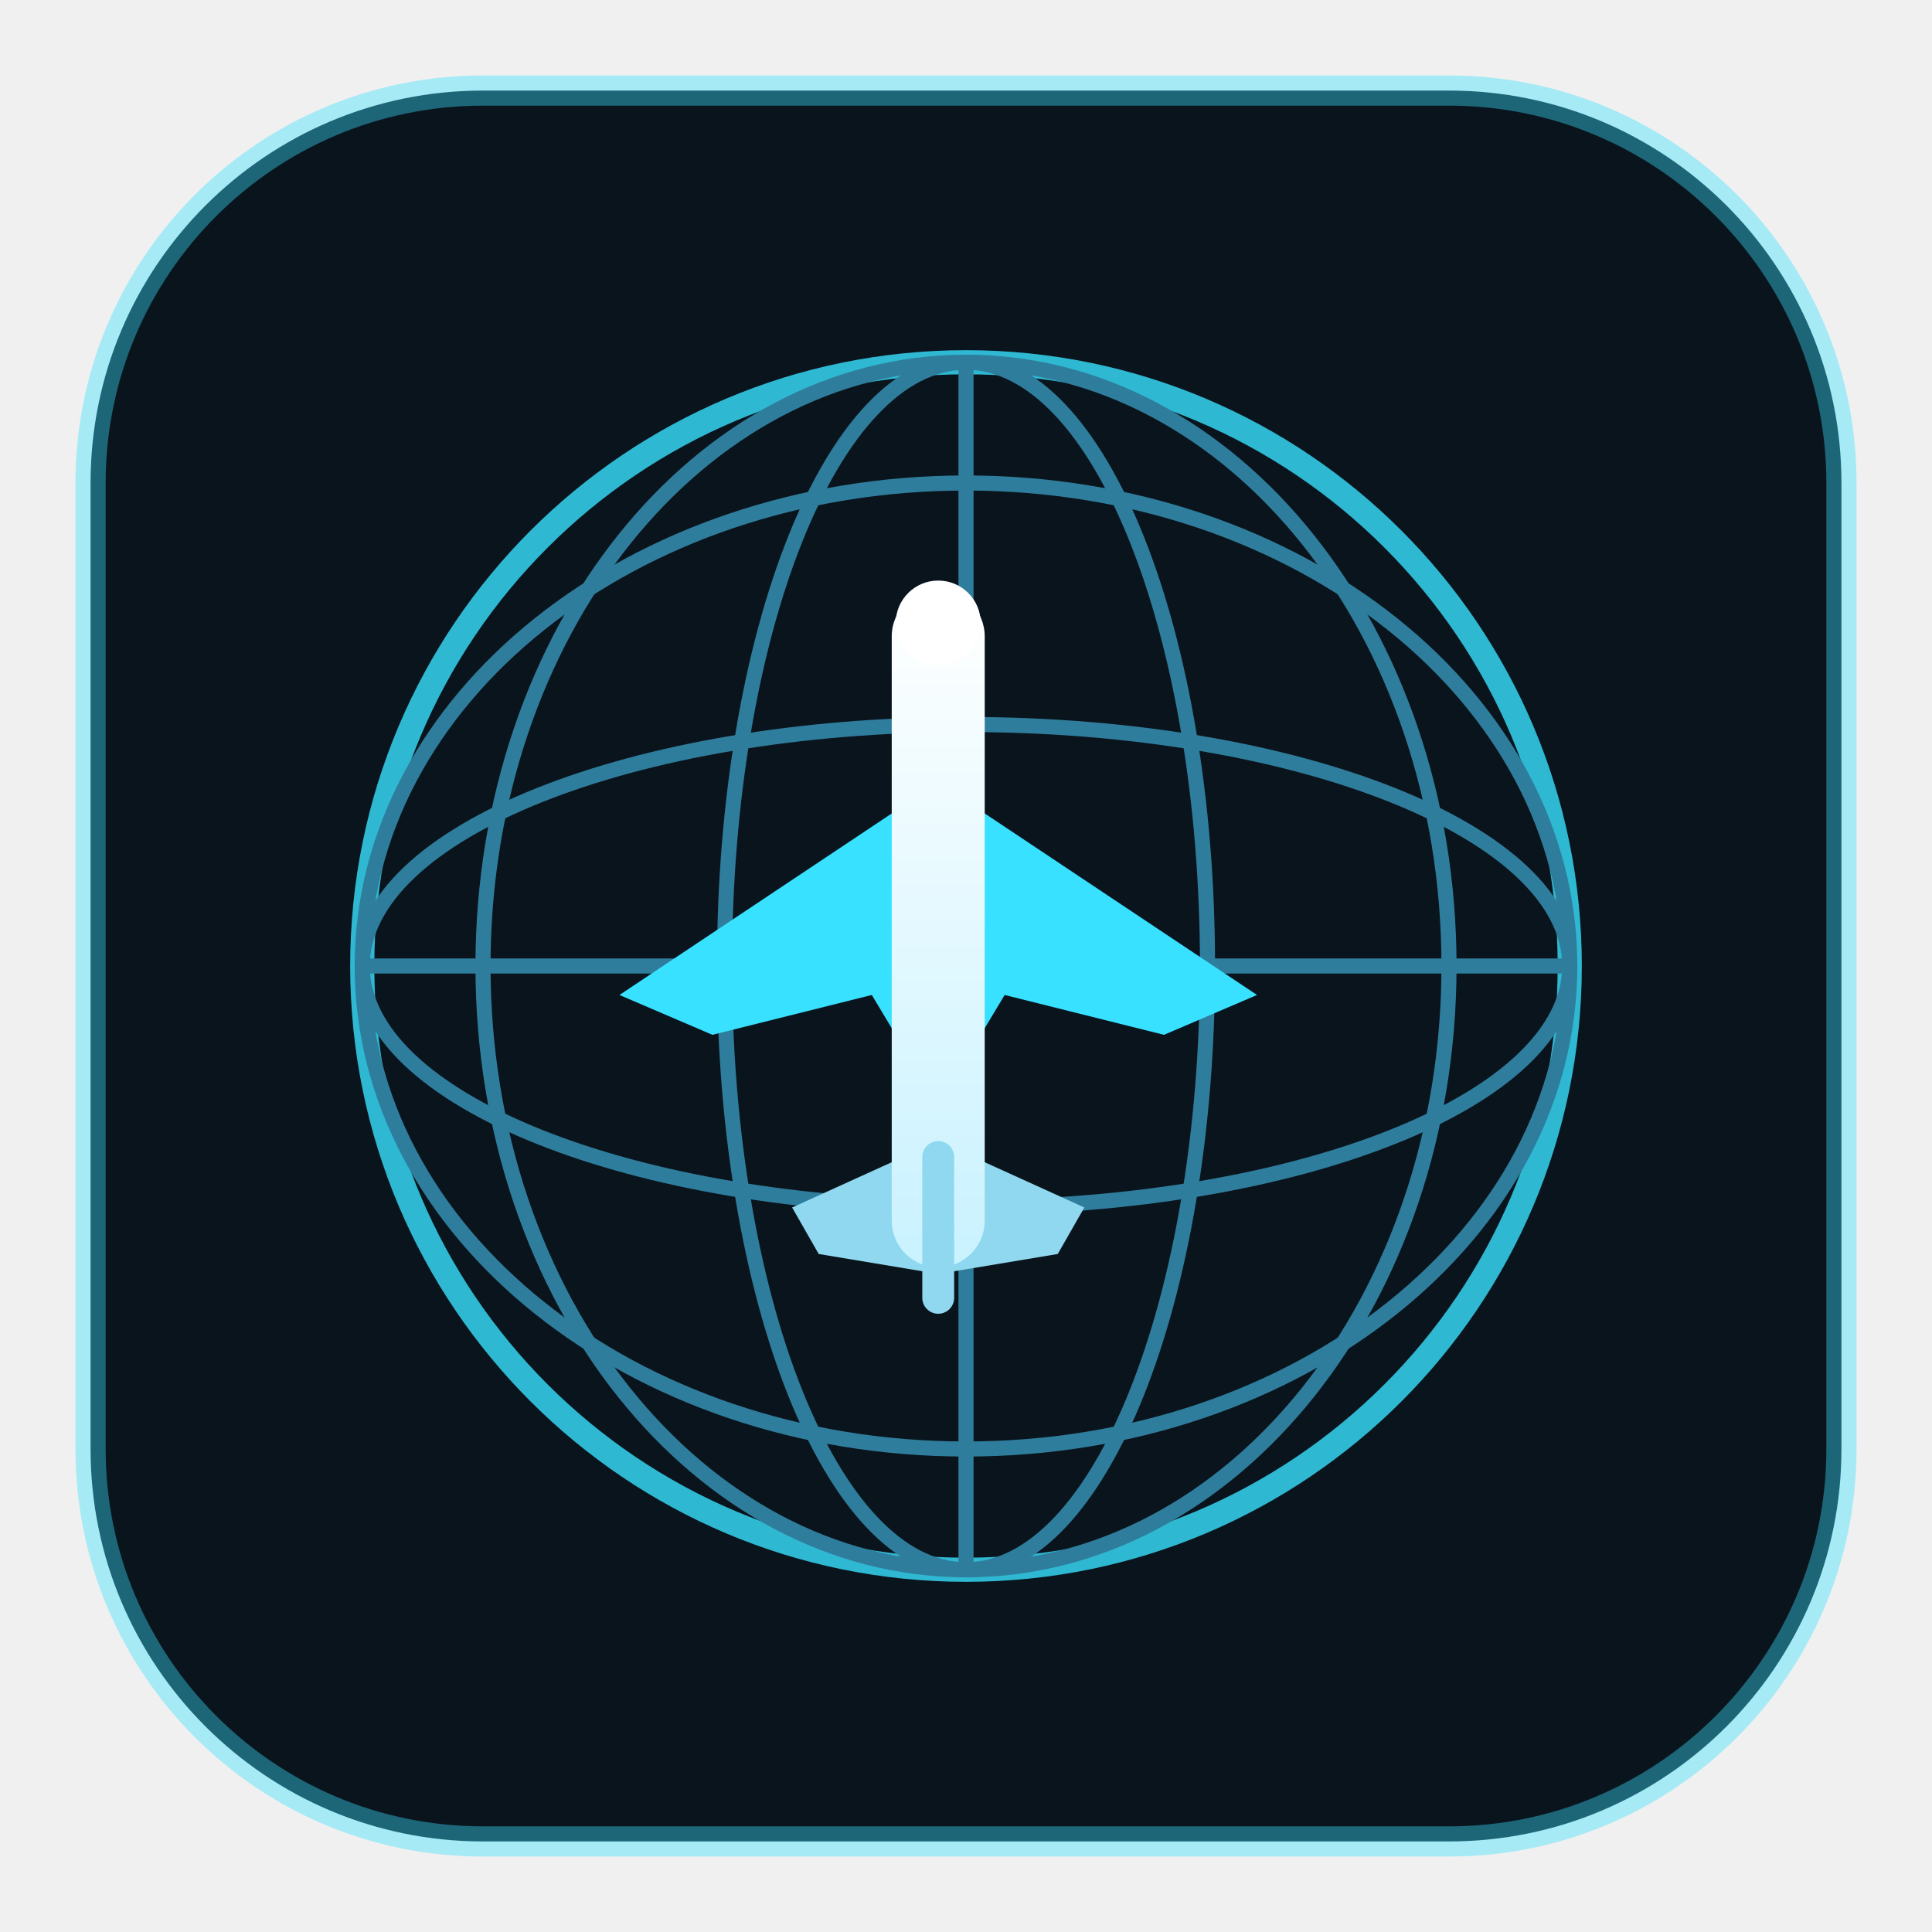
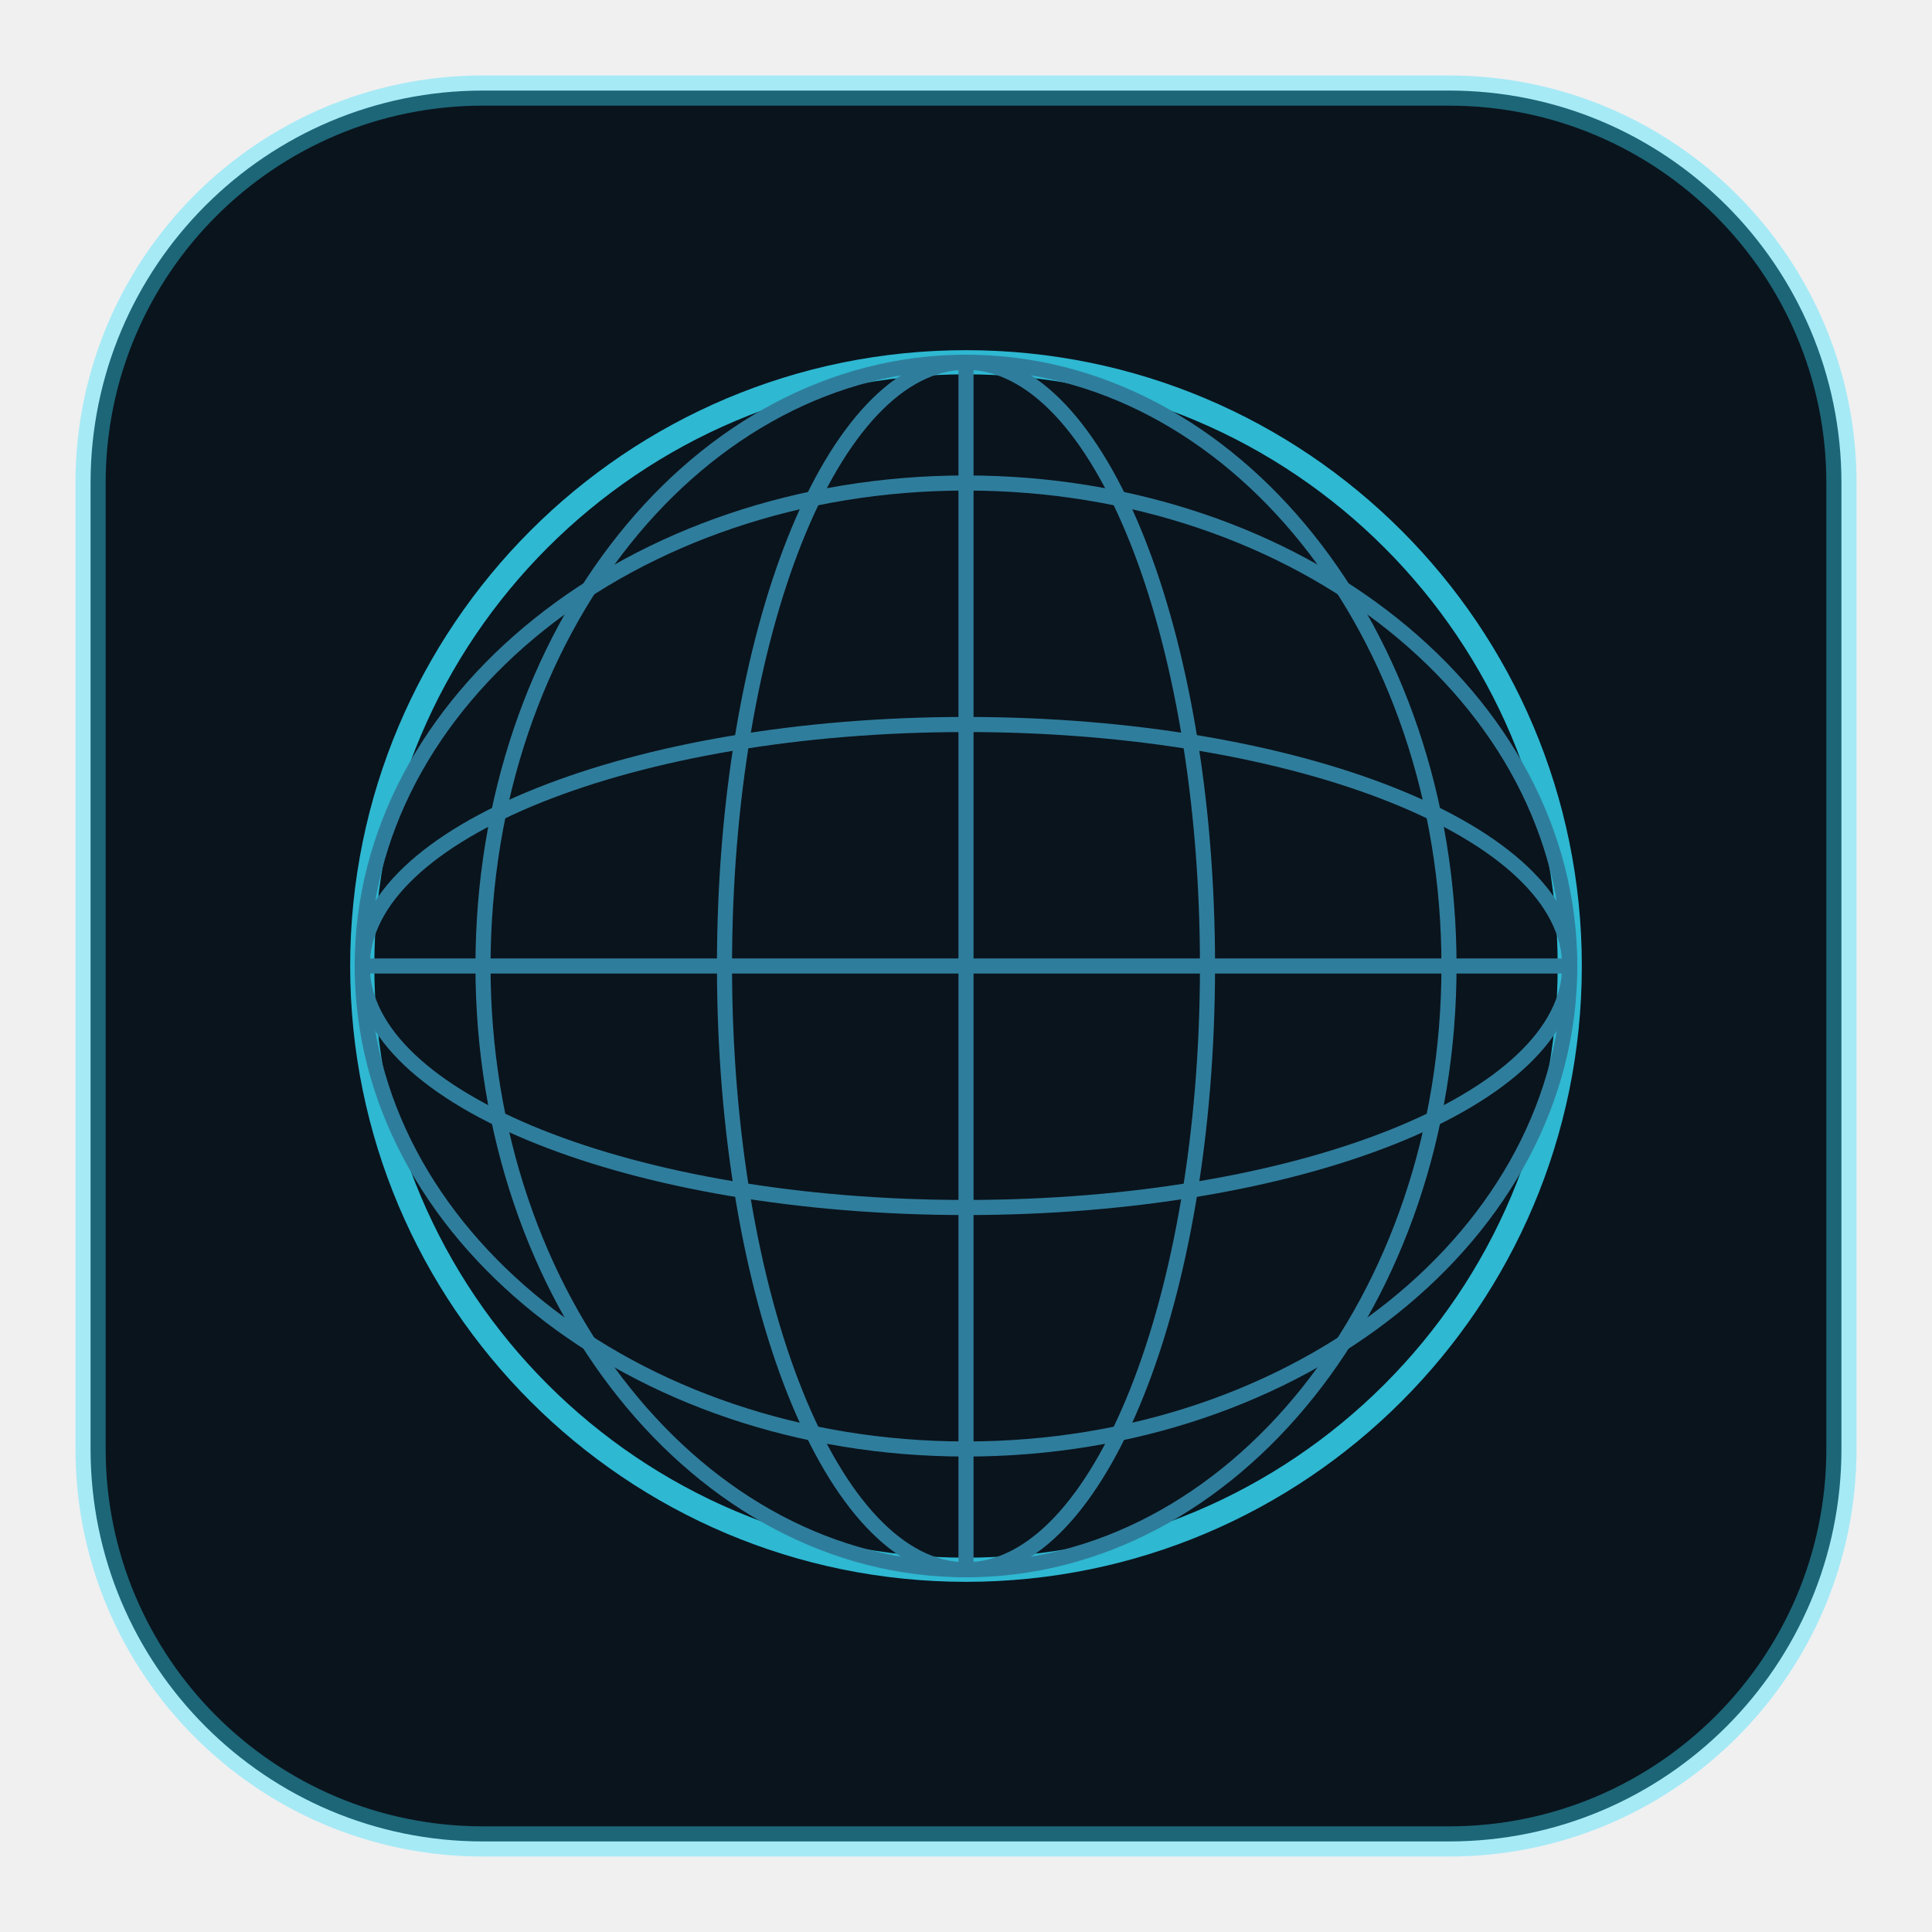
<svg xmlns="http://www.w3.org/2000/svg" width="128" height="128" viewBox="0 0 128 128">
-   <defs>
-     <linearGradient id="fus" x1="0" y1="0" x2="0" y2="1">
-       <stop offset="0" stop-color="#ffffff" />
-       <stop offset="1" stop-color="#c9f2ff" />
-     </linearGradient>
-   </defs>
  <rect x="6" y="6" width="116" height="116" rx="26" fill="#0a141d" />
  <rect x="6" y="6" width="116" height="116" rx="26" fill="none" stroke="#38e1ff" stroke-opacity="0.4" stroke-width="2" />
  <g fill="none">
    <circle cx="64" cy="64" r="40" stroke="#38e1ff" stroke-opacity="0.8" stroke-width="1.6" />
    <ellipse cx="64" cy="64" rx="40" ry="16" stroke="#2f7d9c" stroke-width="1" />
    <ellipse cx="64" cy="64" rx="40" ry="32" stroke="#2f7d9c" stroke-width="1" />
    <ellipse cx="64" cy="64" rx="16" ry="40" stroke="#2f7d9c" stroke-width="1" />
    <ellipse cx="64" cy="64" rx="32" ry="40" stroke="#2f7d9c" stroke-width="1" />
    <line x1="24" y1="64" x2="104" y2="64" stroke="#2f7d9c" stroke-width="1" />
    <line x1="64" y1="24" x2="64" y2="104" stroke="#2f7d9c" stroke-width="1" />
  </g>
-   <g transform="translate(34,36) scale(0.88)">
-     <path d="M32 18 L8 34 L15 37 L27 34 L30 39 L32 42 Z" fill="#38e1ff" />
-     <path d="M32 18 L56 34 L49 37 L37 34 L34 39 L32 42 Z" fill="#38e1ff" />
-     <path d="M32 45 L21 50 L23 53.5 L32 55 Z" fill="#8fd8ef" />
-     <path d="M32 45 L43 50 L41 53.5 L32 55 Z" fill="#8fd8ef" />
-     <rect x="28.5" y="3.5" width="7" height="51" rx="3.5" fill="url(#fus)" />
-     <rect x="30.8" y="45" width="2.4" height="13" rx="1.2" fill="#8fd8ef" />
-     <circle cx="32" cy="6" r="3.2" fill="#ffffff" />
-   </g>
</svg>
